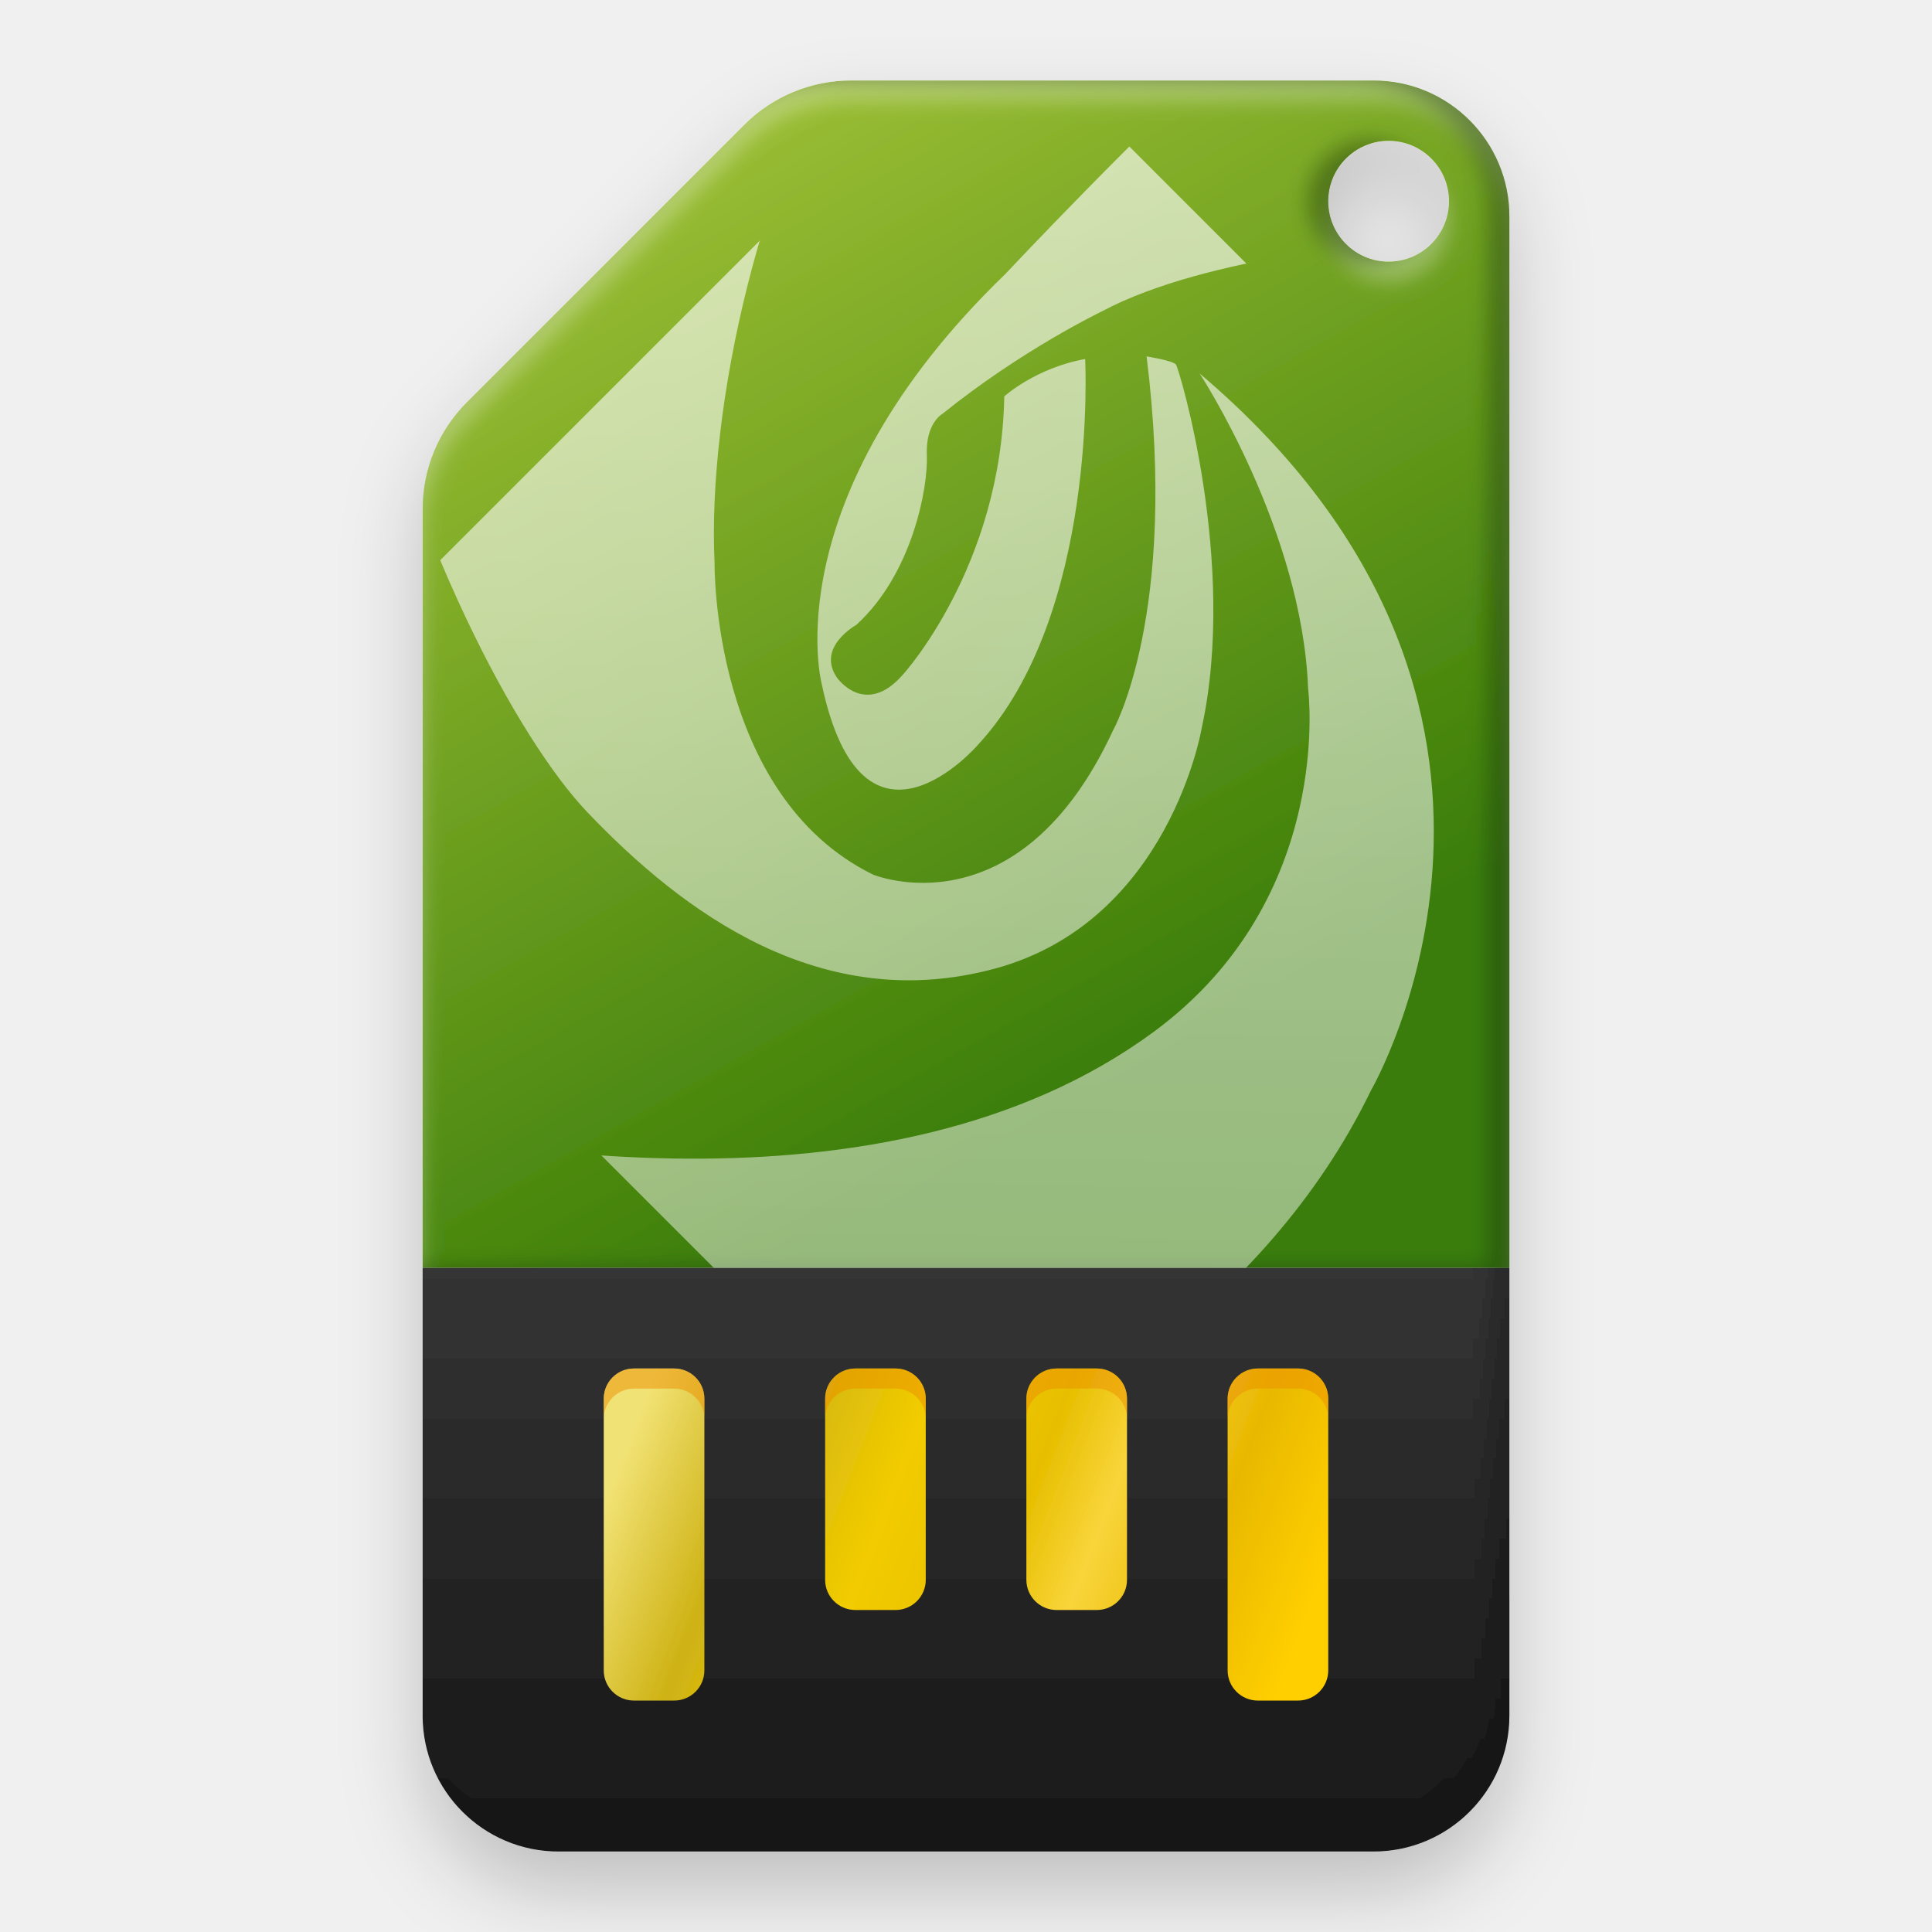
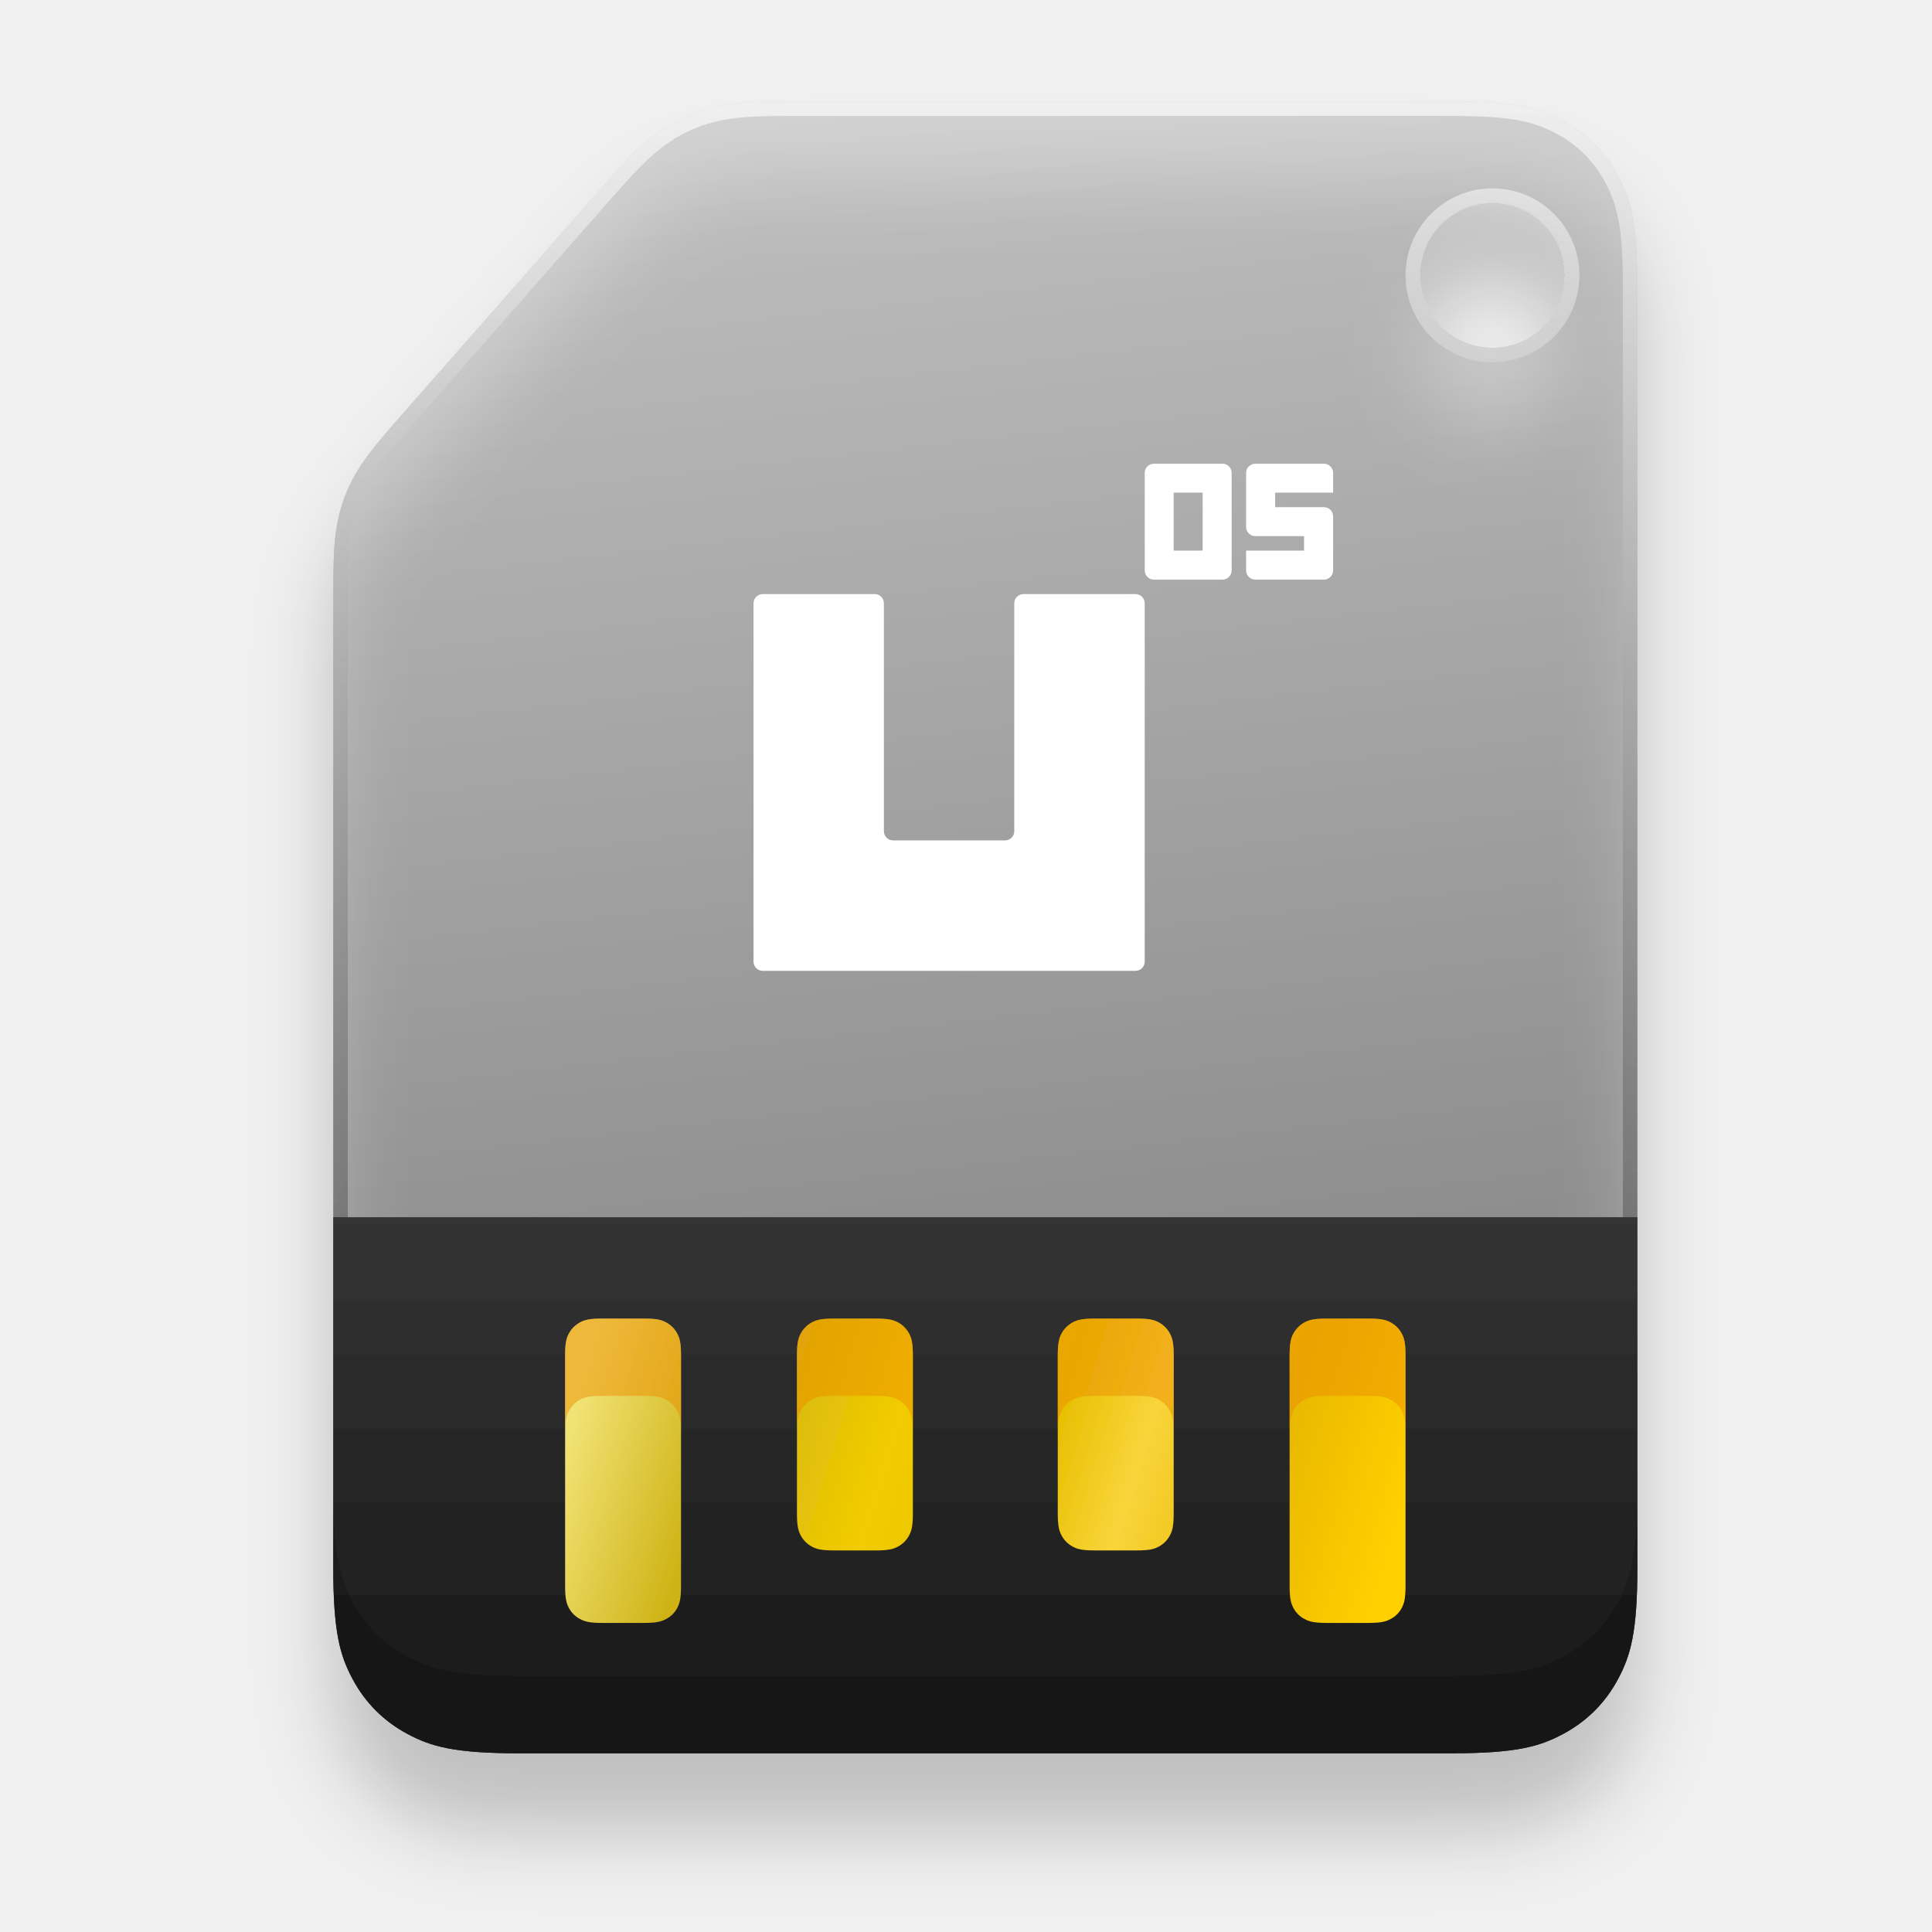
- <svg xmlns="http://www.w3.org/2000/svg" xmlns:xlink="http://www.w3.org/1999/xlink" width="96" height="96" viewBox="0 0 96 96">
+ <svg xmlns="http://www.w3.org/2000/svg" xmlns:xlink="http://www.w3.org/1999/xlink" width="25px" height="25px" viewBox="0 0 25 25" version="1.1">
  <defs>
-     <filter id="deepin-boot-maker-a" width="144.4%" height="127.3%" x="-22.2%" y="-13.6%" filterUnits="objectBoundingBox">
-       <feOffset dy="2" in="SourceAlpha" result="shadowOffsetOuter1" />
-       <feGaussianBlur in="shadowOffsetOuter1" result="shadowBlurOuter1" stdDeviation="2" />
-       <feComposite in="shadowBlurOuter1" in2="SourceAlpha" operator="out" result="shadowBlurOuter1" />
-       <feColorMatrix in="shadowBlurOuter1" result="shadowMatrixOuter1" values="0 0 0 0 0   0 0 0 0 0   0 0 0 0 0  0 0 0 0.2 0" />
+     <filter x="-11.9%" y="-4.7%" width="123.7%" height="118.7%" filterUnits="objectBoundingBox" id="filter-1">
+       <feOffset dx="0" dy="1" in="SourceAlpha" result="shadowOffsetOuter1" />
+       <feGaussianBlur stdDeviation="0.5" in="shadowOffsetOuter1" result="shadowBlurOuter1" />
+       <feColorMatrix values="0 0 0 0 0   0 0 0 0 0   0 0 0 0 0  0 0 0 0.2 0" type="matrix" in="shadowBlurOuter1" result="shadowMatrixOuter1" />
      <feMerge>
        <feMergeNode in="shadowMatrixOuter1" />
        <feMergeNode in="SourceGraphic" />
      </feMerge>
    </filter>
-     <linearGradient id="deepin-boot-maker-c" x1="31.592%" x2="72.723%" y1="0%" y2="80.043%">
-       <stop offset="0%" stop-color="#9BBE34" />
-       <stop offset="100%" stop-color="#3A7D09" />
+     <linearGradient x1="36.304%" y1="0%" x2="44.954%" y2="95.303%" id="linearGradient-2">
+       <stop stop-color="#BFBFBF" offset="0%" />
+       <stop stop-color="#7E7E7E" offset="100%" />
    </linearGradient>
-     <path id="deepin-boot-maker-b" d="M47.25,0 C50.978,-3.9958681e-15 54,3.022 54,6.75 L54,59 L0,59 L0,21.294 C1.53275945e-15,19.305 0.79,17.397 2.197,15.991 L15.991,2.197 C17.397,0.79 19.305,3.02993135e-15 21.294,0 L47.25,0 Z M48,3 C46.343,3 45,4.343 45,6 C45,7.657 46.343,9 48,9 C49.657,9 51,7.657 51,6 C51,4.343 49.657,3 48,3 Z" />
-     <filter id="deepin-boot-maker-d" width="103.7%" height="103.4%" x="-1.9%" y="-1.7%" filterUnits="objectBoundingBox">
-       <feGaussianBlur in="SourceAlpha" result="shadowBlurInner1" stdDeviation=".5" />
-       <feOffset dy="1" in="shadowBlurInner1" result="shadowOffsetInner1" />
-       <feComposite in="shadowOffsetInner1" in2="SourceAlpha" k2="-1" k3="1" operator="arithmetic" result="shadowInnerInner1" />
-       <feColorMatrix in="shadowInnerInner1" result="shadowMatrixInner1" values="0 0 0 0 1   0 0 0 0 1   0 0 0 0 1  0 0 0 0.3 0" />
-       <feGaussianBlur in="SourceAlpha" result="shadowBlurInner2" stdDeviation=".5" />
-       <feOffset dx="-1" in="shadowBlurInner2" result="shadowOffsetInner2" />
-       <feComposite in="shadowOffsetInner2" in2="SourceAlpha" k2="-1" k3="1" operator="arithmetic" result="shadowInnerInner2" />
-       <feColorMatrix in="shadowInnerInner2" result="shadowMatrixInner2" values="0 0 0 0 0.018   0 0 0 0 0.105   0 0 0 0 0.005  0 0 0 0.354 0" />
-       <feMerge>
-         <feMergeNode in="shadowMatrixInner1" />
-         <feMergeNode in="shadowMatrixInner2" />
-       </feMerge>
+     <path d="M14.471,-2.26708535e-16 C15.307,1.31724187e-16 15.61,0.087 15.916,0.25 C16.221,0.414 16.461,0.654 16.625,0.959 C16.788,1.265 16.875,1.568 16.875,2.404 L16.875,18.971 C16.875,19.807 16.788,20.11 16.625,20.416 C16.461,20.721 16.221,20.961 15.916,21.125 C15.61,21.288 15.307,21.375 14.471,21.375 L2.404,21.375 C1.568,21.375 1.265,21.288 0.959,21.125 C0.654,20.961 0.414,20.721 0.25,20.416 C0.087,20.11 0,19.807 0,18.971 L0,6.36 C0,5.812 0.017,5.624 0.061,5.416 C0.104,5.207 0.174,5.022 0.279,4.837 C0.384,4.652 0.495,4.5 0.857,4.088 L3.467,1.121 C3.872,0.66 4.033,0.516 4.234,0.378 C4.435,0.239 4.644,0.145 4.881,0.085 C5.094,0.031 5.289,0.005 5.773,0.001 L14.471,-2.26708535e-16 Z M15,1.312 C14.482,1.312 14.062,1.732 14.062,2.25 C14.062,2.768 14.482,3.188 15,3.188 C15.518,3.188 15.938,2.768 15.938,2.25 C15.938,1.732 15.518,1.312 15,1.312 Z" id="path-3" />
+     <filter x="-5.9%" y="-4.7%" width="111.9%" height="109.4%" filterUnits="objectBoundingBox" id="filter-4">
+       <feGaussianBlur stdDeviation="0.5" in="SourceAlpha" result="shadowBlurInner1" />
+       <feOffset dx="0" dy="1" in="shadowBlurInner1" result="shadowOffsetInner1" />
+       <feComposite in="shadowOffsetInner1" in2="SourceAlpha" operator="arithmetic" k2="-1" k3="1" result="shadowInnerInner1" />
+       <feColorMatrix values="0 0 0 0 1   0 0 0 0 1   0 0 0 0 1  0 0 0 0.3 0" type="matrix" in="shadowInnerInner1" />
    </filter>
-     <linearGradient id="deepin-boot-maker-e" x1="82.09%" x2="16.982%" y1="23.327%" y2="86.409%">
-       <stop offset="0%" stop-color="#FFF" stop-opacity=".647" />
-       <stop offset="100%" stop-color="#FFF" />
+     <linearGradient x1="50%" y1="0%" x2="50%" y2="99.367%" id="linearGradient-5">
+       <stop stop-color="#FFFFFF" stop-opacity="0.655" offset="0%" />
+       <stop stop-color="#000000" stop-opacity="0.441" offset="100%" />
    </linearGradient>
-     <linearGradient id="deepin-boot-maker-g" x1="50%" x2="50%" y1="0%" y2="96.171%">
-       <stop offset="0%" stop-color="#343434" />
-       <stop offset="100%" stop-color="#181818" />
+     <linearGradient x1="50%" y1="0%" x2="50%" y2="96.171%" id="linearGradient-6">
+       <stop stop-color="#343434" offset="0%" />
+       <stop stop-color="#181818" offset="100%" />
    </linearGradient>
-     <path id="deepin-boot-maker-h" d="M0,59 L54,59 L54,81.25 C54,84.978 50.978,88 47.25,88 L6.75,88 C3.022,88 4.56538782e-16,84.978 0,81.25 L0,59 L0,59 Z" />
-     <filter id="deepin-boot-maker-i" width="103.7%" height="106.9%" x="-1.9%" y="-3.4%" filterUnits="objectBoundingBox">
-       <feGaussianBlur in="SourceAlpha" result="shadowBlurInner1" stdDeviation=".5" />
-       <feOffset dx="-1" dy="-1" in="shadowBlurInner1" result="shadowOffsetInner1" />
-       <feComposite in="shadowOffsetInner1" in2="SourceAlpha" k2="-1" k3="1" operator="arithmetic" result="shadowInnerInner1" />
-       <feColorMatrix in="shadowInnerInner1" values="0 0 0 0 0   0 0 0 0 0   0 0 0 0 0  0 0 0 0.2 0" />
+     <path d="M0,14.438 L16.875,14.438 L16.875,18.971 C16.875,19.807 16.788,20.11 16.624,20.415 C16.461,20.721 16.221,20.961 15.915,21.124 C15.61,21.288 15.307,21.375 14.471,21.375 L2.404,21.375 C1.568,21.375 1.265,21.288 0.96,21.124 C0.654,20.961 0.414,20.721 0.251,20.415 C0.087,20.11 0,19.807 0,18.971 L0,14.438 L0,14.438 Z" id="path-7" />
+     <filter x="-3.0%" y="-7.2%" width="105.9%" height="114.4%" filterUnits="objectBoundingBox" id="filter-8">
+       <feOffset dx="0" dy="-1" in="SourceAlpha" result="shadowOffsetInner1" />
+       <feComposite in="shadowOffsetInner1" in2="SourceAlpha" operator="arithmetic" k2="-1" k3="1" result="shadowInnerInner1" />
+       <feColorMatrix values="0 0 0 0 0   0 0 0 0 0   0 0 0 0 0  0 0 0 0.2 0" type="matrix" in="shadowInnerInner1" />
    </filter>
-     <linearGradient id="deepin-boot-maker-j" x1="0%" x2="100%" y1="41.152%" y2="58.835%">
-       <stop offset="0%" stop-color="#F1E274" />
-       <stop offset="18.149%" stop-color="#CEB214" />
-       <stop offset="37.816%" stop-color="#F2CC00" />
-       <stop offset="56.473%" stop-color="#E7BF00" />
-       <stop offset="67.568%" stop-color="#F9D53B" />
-       <stop offset="83.443%" stop-color="#E8B800" />
-       <stop offset="100%" stop-color="#FFCF00" />
+     <linearGradient x1="0%" y1="44.479%" x2="100%" y2="55.514%" id="linearGradient-9">
+       <stop stop-color="#F1E274" offset="0%" />
+       <stop stop-color="#CEB214" offset="18.149%" />
+       <stop stop-color="#F2CC00" offset="37.816%" />
+       <stop stop-color="#E7BF00" offset="56.473%" />
+       <stop stop-color="#F9D53B" offset="67.568%" />
+       <stop stop-color="#E8B800" offset="83.443%" />
+       <stop stop-color="#FFCF00" offset="100%" />
    </linearGradient>
-     <path id="deepin-boot-maker-k" d="M12.5,64 C13.328,64 14,64.672 14,65.5 L14,79 C14,79.828 13.328,80.5 12.5,80.5 L10.5,80.5 C9.672,80.5 9,79.828 9,79 L9,65.5 C9,64.672 9.672,64 10.5,64 L12.5,64 Z M43.5,64 C44.328,64 45,64.672 45,65.5 L45,79 C45,79.828 44.328,80.5 43.5,80.5 L41.5,80.5 C40.672,80.5 40,79.828 40,79 L40,65.5 C40,64.672 40.672,64 41.5,64 L43.5,64 Z M33.5,64 C34.328,64 35,64.672 35,65.5 L35,74.5 C35,75.328 34.328,76 33.5,76 L31.5,76 C30.672,76 30,75.328 30,74.5 L30,65.5 C30,64.672 30.672,64 31.5,64 L33.5,64 Z M23.5,64 C24.328,64 25,64.672 25,65.5 L25,74.5 C25,75.328 24.328,76 23.5,76 L21.5,76 C20.672,76 20,75.328 20,74.5 L20,65.5 C20,64.672 20.672,64 21.5,64 L23.5,64 Z" />
-     <filter id="deepin-boot-maker-l" width="102.8%" height="106.1%" x="-1.4%" y="-3%" filterUnits="objectBoundingBox">
-       <feOffset dy="1" in="SourceAlpha" result="shadowOffsetInner1" />
-       <feComposite in="shadowOffsetInner1" in2="SourceAlpha" k2="-1" k3="1" operator="arithmetic" result="shadowInnerInner1" />
-       <feColorMatrix in="shadowInnerInner1" values="0 0 0 0 0.927   0 0 0 0 0.559   0 0 0 0 0  0 0 0 0.5 0" />
+     <path d="M3.481,15.75 L4.019,15.75 C4.186,15.75 4.247,15.767 4.308,15.8 C4.369,15.833 4.417,15.881 4.45,15.942 C4.483,16.003 4.5,16.064 4.5,16.231 L4.5,19.207 C4.5,19.374 4.483,19.434 4.45,19.496 C4.417,19.557 4.369,19.605 4.308,19.637 C4.247,19.67 4.186,19.688 4.019,19.688 L3.481,19.688 C3.314,19.688 3.253,19.67 3.192,19.637 C3.131,19.605 3.083,19.557 3.05,19.496 C3.017,19.434 3,19.374 3,19.207 L3,16.231 C3,16.064 3.017,16.003 3.05,15.942 C3.083,15.881 3.131,15.833 3.192,15.8 C3.253,15.767 3.314,15.75 3.481,15.75 Z M12.856,15.75 L13.394,15.75 C13.561,15.75 13.622,15.767 13.683,15.8 C13.744,15.833 13.792,15.881 13.825,15.942 C13.858,16.003 13.875,16.064 13.875,16.231 L13.875,19.207 C13.875,19.374 13.858,19.434 13.825,19.496 C13.792,19.557 13.744,19.605 13.683,19.637 C13.622,19.67 13.561,19.688 13.394,19.688 L12.856,19.688 C12.689,19.688 12.628,19.67 12.567,19.637 C12.506,19.605 12.458,19.557 12.425,19.496 C12.392,19.434 12.375,19.374 12.375,19.207 L12.375,16.231 C12.375,16.064 12.392,16.003 12.425,15.942 C12.458,15.881 12.506,15.833 12.567,15.8 C12.628,15.767 12.689,15.75 12.856,15.75 Z M9.856,15.75 L10.394,15.75 C10.561,15.75 10.622,15.767 10.683,15.8 C10.744,15.833 10.792,15.881 10.825,15.942 C10.858,16.003 10.875,16.064 10.875,16.231 L10.875,18.269 C10.875,18.436 10.858,18.497 10.825,18.558 C10.792,18.619 10.744,18.667 10.683,18.7 C10.622,18.733 10.561,18.75 10.394,18.75 L9.856,18.75 C9.689,18.75 9.628,18.733 9.567,18.7 C9.506,18.667 9.458,18.619 9.425,18.558 C9.392,18.497 9.375,18.436 9.375,18.269 L9.375,16.231 C9.375,16.064 9.392,16.003 9.425,15.942 C9.458,15.881 9.506,15.833 9.567,15.8 C9.628,15.767 9.689,15.75 9.856,15.75 Z M6.481,15.75 L7.019,15.75 C7.186,15.75 7.247,15.767 7.308,15.8 C7.369,15.833 7.417,15.881 7.45,15.942 C7.483,16.003 7.5,16.064 7.5,16.231 L7.5,18.269 C7.5,18.436 7.483,18.497 7.45,18.558 C7.417,18.619 7.369,18.667 7.308,18.7 C7.247,18.733 7.186,18.75 7.019,18.75 L6.481,18.75 C6.314,18.75 6.253,18.733 6.192,18.7 C6.131,18.667 6.083,18.619 6.05,18.558 C6.017,18.497 6,18.436 6,18.269 L6,16.231 C6,16.064 6.017,16.003 6.05,15.942 C6.083,15.881 6.131,15.833 6.192,15.8 C6.253,15.767 6.314,15.75 6.481,15.75 Z" id="path-10" />
+     <filter x="-4.6%" y="-12.7%" width="109.2%" height="125.4%" filterUnits="objectBoundingBox" id="filter-11">
+       <feOffset dx="0" dy="1" in="SourceAlpha" result="shadowOffsetInner1" />
+       <feComposite in="shadowOffsetInner1" in2="SourceAlpha" operator="arithmetic" k2="-1" k3="1" result="shadowInnerInner1" />
+       <feColorMatrix values="0 0 0 0 0.927   0 0 0 0 0.559   0 0 0 0 0  0 0 0 0.5 0" type="matrix" in="shadowInnerInner1" />
    </filter>
+     <path d="M10.5,6.494 L10.5,11.131 C10.5,11.197 10.447,11.25 10.381,11.25 L5.557,11.25 C5.491,11.25 5.438,11.197 5.438,11.131 L5.438,6.494 C5.438,6.428 5.491,6.375 5.557,6.375 L7.006,6.375 C7.072,6.375 7.125,6.428 7.125,6.494 L7.125,9.443 C7.125,9.509 7.178,9.562 7.244,9.562 L8.693,9.562 C8.759,9.562 8.812,9.509 8.812,9.443 L8.812,6.494 C8.812,6.428 8.866,6.375 8.932,6.375 L10.381,6.375 C10.447,6.375 10.5,6.428 10.5,6.494 Z M11.625,4.807 L11.625,6.068 C11.625,6.134 11.572,6.188 11.506,6.188 L10.619,6.188 C10.553,6.188 10.5,6.134 10.5,6.068 L10.5,4.807 C10.5,4.741 10.553,4.688 10.619,4.688 L11.506,4.688 C11.572,4.688 11.625,4.741 11.625,4.807 Z M11.25,5.062 L10.875,5.062 L10.875,5.812 L11.25,5.812 L11.25,5.062 Z M12.818,6.188 L11.932,6.188 C11.866,6.188 11.812,6.134 11.812,6.068 L11.812,5.812 L11.812,5.812 L12.562,5.812 L12.562,5.625 L11.932,5.625 C11.866,5.625 11.812,5.572 11.812,5.506 L11.812,4.807 C11.812,4.741 11.866,4.688 11.932,4.688 L12.818,4.688 C12.884,4.688 12.938,4.741 12.938,4.807 L12.938,5.062 L12.938,5.062 L12.188,5.062 L12.188,5.25 L12.818,5.25 C12.884,5.25 12.938,5.303 12.938,5.369 L12.938,6.068 C12.938,6.134 12.884,6.188 12.818,6.188 Z" id="path-12" />
  </defs>
-   <g fill="none" fill-rule="evenodd" filter="url(#deepin-boot-maker-a)" transform="translate(21 4)">
-     <mask id="deepin-boot-maker-f" fill="#fff">
-       <use xlink:href="#deepin-boot-maker-b" />
-     </mask>
-     <use fill="url(#deepin-boot-maker-c)" xlink:href="#deepin-boot-maker-b" />
-     <use fill="#000" filter="url(#deepin-boot-maker-d)" xlink:href="#deepin-boot-maker-b" />
-     <path fill="url(#deepin-boot-maker-e)" fill-opacity=".67" fill-rule="nonzero" d="M-10.907,32.117 C-9.472,33.303 -7.815,34.774 -6.212,36.431 C-6.212,36.431 0.993,42.751 6.767,44.498 C6.767,44.498 10.922,45.958 15.963,46.497 C15.963,46.497 16.877,46.773 17.963,45.59 C19.048,44.413 22.623,41.936 26.399,42.107 C26.399,42.107 28.598,42.742 28.934,40.937 C28.934,40.937 29.369,38.519 26.495,38.724 C26.495,38.724 19.275,39.056 13.174,44.937 C13.174,44.937 11.086,44.839 9.02,43.409 C9.02,43.409 17.515,33.952 26.353,33.619 C26.353,33.619 35.081,32.97 29.694,41.245 C29.694,41.245 24.918,49.474 8.847,49.2 C8.847,49.2 -1.33,49.516 -7.503,49.132 C-5.564,53.397 -3.637,57.48 0.498,61.331 C1.497,62.284 2.494,63.327 4.052,63.665 C13.442,61.839 24.065,54.92 29.195,49.275 C29.195,49.275 37.481,41.233 34.588,32.747 C34.588,32.747 31.597,25.524 21.082,29.382 C21.082,29.382 14.716,31.142 6.769,41.341 C6.769,41.341 5.988,40.269 6.024,40.018 C6.059,39.769 10.822,30.891 17.877,26.355 C17.877,26.355 25.815,20.685 33.607,25.16 C41.396,29.633 42.592,38.168 42.433,44.968 C42.315,50.05 39.011,60.845 32.436,71.254 C40.575,70.159 48.402,66.427 54.532,60.077 C58.678,55.783 61.601,50.756 63.309,45.423 C58.589,37.404 46.517,19.814 30.228,17.356 C19.153,15.685 12.777,23.983 12.777,23.983 C7.392,29.778 5.505,38.877 5.505,38.877 C3.392,13.286 24.665,7.671 24.665,7.671 C35.971,3.727 48.719,6.618 57.7,11.215 C56.432,9.492 55.003,7.852 53.412,6.315 C38.257,-8.323 14.19,-7.983 -0.344,7.071 L-2.787,4.711 C13.045,-11.687 39.257,-12.057 55.76,3.883 C72.262,19.823 72.808,46.038 56.975,62.437 C41.143,78.836 14.93,79.206 -1.573,63.266 C-18.075,47.326 -18.62,21.11 -2.787,4.711 L-0.344,7.071 C-7.116,14.085 -10.624,23.055 -10.907,32.117 Z" mask="url(#deepin-boot-maker-f)" transform="rotate(135 27.094 33.574)" />
-     <use fill="url(#deepin-boot-maker-g)" xlink:href="#deepin-boot-maker-h" />
-     <use fill="#000" filter="url(#deepin-boot-maker-i)" xlink:href="#deepin-boot-maker-h" />
-     <use fill="url(#deepin-boot-maker-j)" xlink:href="#deepin-boot-maker-k" />
-     <use fill="#000" filter="url(#deepin-boot-maker-l)" xlink:href="#deepin-boot-maker-k" />
+   <g id="apps/128/deepin-boot-maker" stroke="none" fill="none" transform="translate(0.75, 0)">
+     <g id="编组" filter="url(#filter-1)" stroke-width="1" fill-rule="evenodd" transform="translate(3.5625, 1.3125)">
+       <g id="编组-2">
+         <g id="形状结合">
+           <use fill="url(#linearGradient-2)" fill-rule="evenodd" xlink:href="#path-3" />
+           <use fill="black" fill-opacity="1" filter="url(#filter-4)" xlink:href="#path-3" />
+         </g>
+         <path d="M14.471,0 C15.307,0 15.61,0.087 15.916,0.25 C16.221,0.414 16.461,0.654 16.625,0.959 C16.788,1.265 16.875,1.568 16.875,2.404 L16.875,18.971 C16.875,19.807 16.788,20.11 16.625,20.416 C16.461,20.721 16.221,20.961 15.916,21.125 C15.61,21.288 15.307,21.375 14.471,21.375 L2.404,21.375 C1.568,21.375 1.265,21.288 0.959,21.125 C0.654,20.961 0.414,20.721 0.25,20.416 C0.087,20.11 0,19.807 0,18.971 L0,6.36 C0,5.812 0.017,5.624 0.061,5.416 C0.104,5.207 0.174,5.022 0.279,4.837 C0.384,4.652 0.495,4.5 0.857,4.088 L3.467,1.121 C3.872,0.66 4.033,0.516 4.234,0.378 C4.435,0.239 4.644,0.145 4.881,0.085 C5.109,0.027 5.317,0.002 5.881,0 L14.471,0 Z M5.882,0.188 C5.368,0.189 5.158,0.208 4.927,0.267 C4.711,0.321 4.523,0.407 4.34,0.532 C4.137,0.672 3.977,0.824 3.607,1.245 L0.998,4.212 C0.664,4.592 0.547,4.744 0.442,4.93 C0.346,5.098 0.284,5.265 0.244,5.454 C0.203,5.654 0.189,5.839 0.188,6.298 L0.188,18.971 C0.188,19.705 0.247,20.011 0.416,20.327 C0.562,20.6 0.775,20.813 1.048,20.959 C1.364,21.128 1.67,21.188 2.404,21.188 L14.471,21.188 C15.205,21.188 15.511,21.128 15.827,20.959 C16.1,20.813 16.313,20.6 16.459,20.327 C16.628,20.011 16.688,19.705 16.688,18.971 L16.688,2.404 C16.688,1.67 16.628,1.364 16.459,1.048 C16.313,0.775 16.1,0.562 15.827,0.416 C15.511,0.247 15.205,0.188 14.471,0.188 L5.882,0.188 Z M15,1.125 C15.621,1.125 16.125,1.629 16.125,2.25 C16.125,2.871 15.621,3.375 15,3.375 C14.379,3.375 13.875,2.871 13.875,2.25 C13.875,1.629 14.379,1.125 15,1.125 Z M15,1.312 C14.482,1.312 14.062,1.732 14.062,2.25 C14.062,2.768 14.482,3.188 15,3.188 C15.518,3.188 15.938,2.768 15.938,2.25 C15.938,1.732 15.518,1.312 15,1.312 Z" id="形状结合" fill="url(#linearGradient-5)" fill-rule="nonzero" />
+         <g id="矩形">
+           <use fill="url(#linearGradient-6)" fill-rule="evenodd" xlink:href="#path-7" />
+           <use fill="black" fill-opacity="1" filter="url(#filter-8)" xlink:href="#path-7" />
+         </g>
+         <g id="形状结合">
+           <use fill="url(#linearGradient-9)" fill-rule="evenodd" xlink:href="#path-10" />
+           <use fill="black" fill-opacity="1" filter="url(#filter-11)" xlink:href="#path-10" />
+         </g>
+       </g>
+       <mask id="mask-13" fill="white">
+         <use xlink:href="#path-12" />
+       </mask>
+       <use id="形状结合" fill="#FFFFFF" fill-rule="nonzero" xlink:href="#path-12" />
+     </g>
+     <g id="Guide/128" />
  </g>
</svg>
